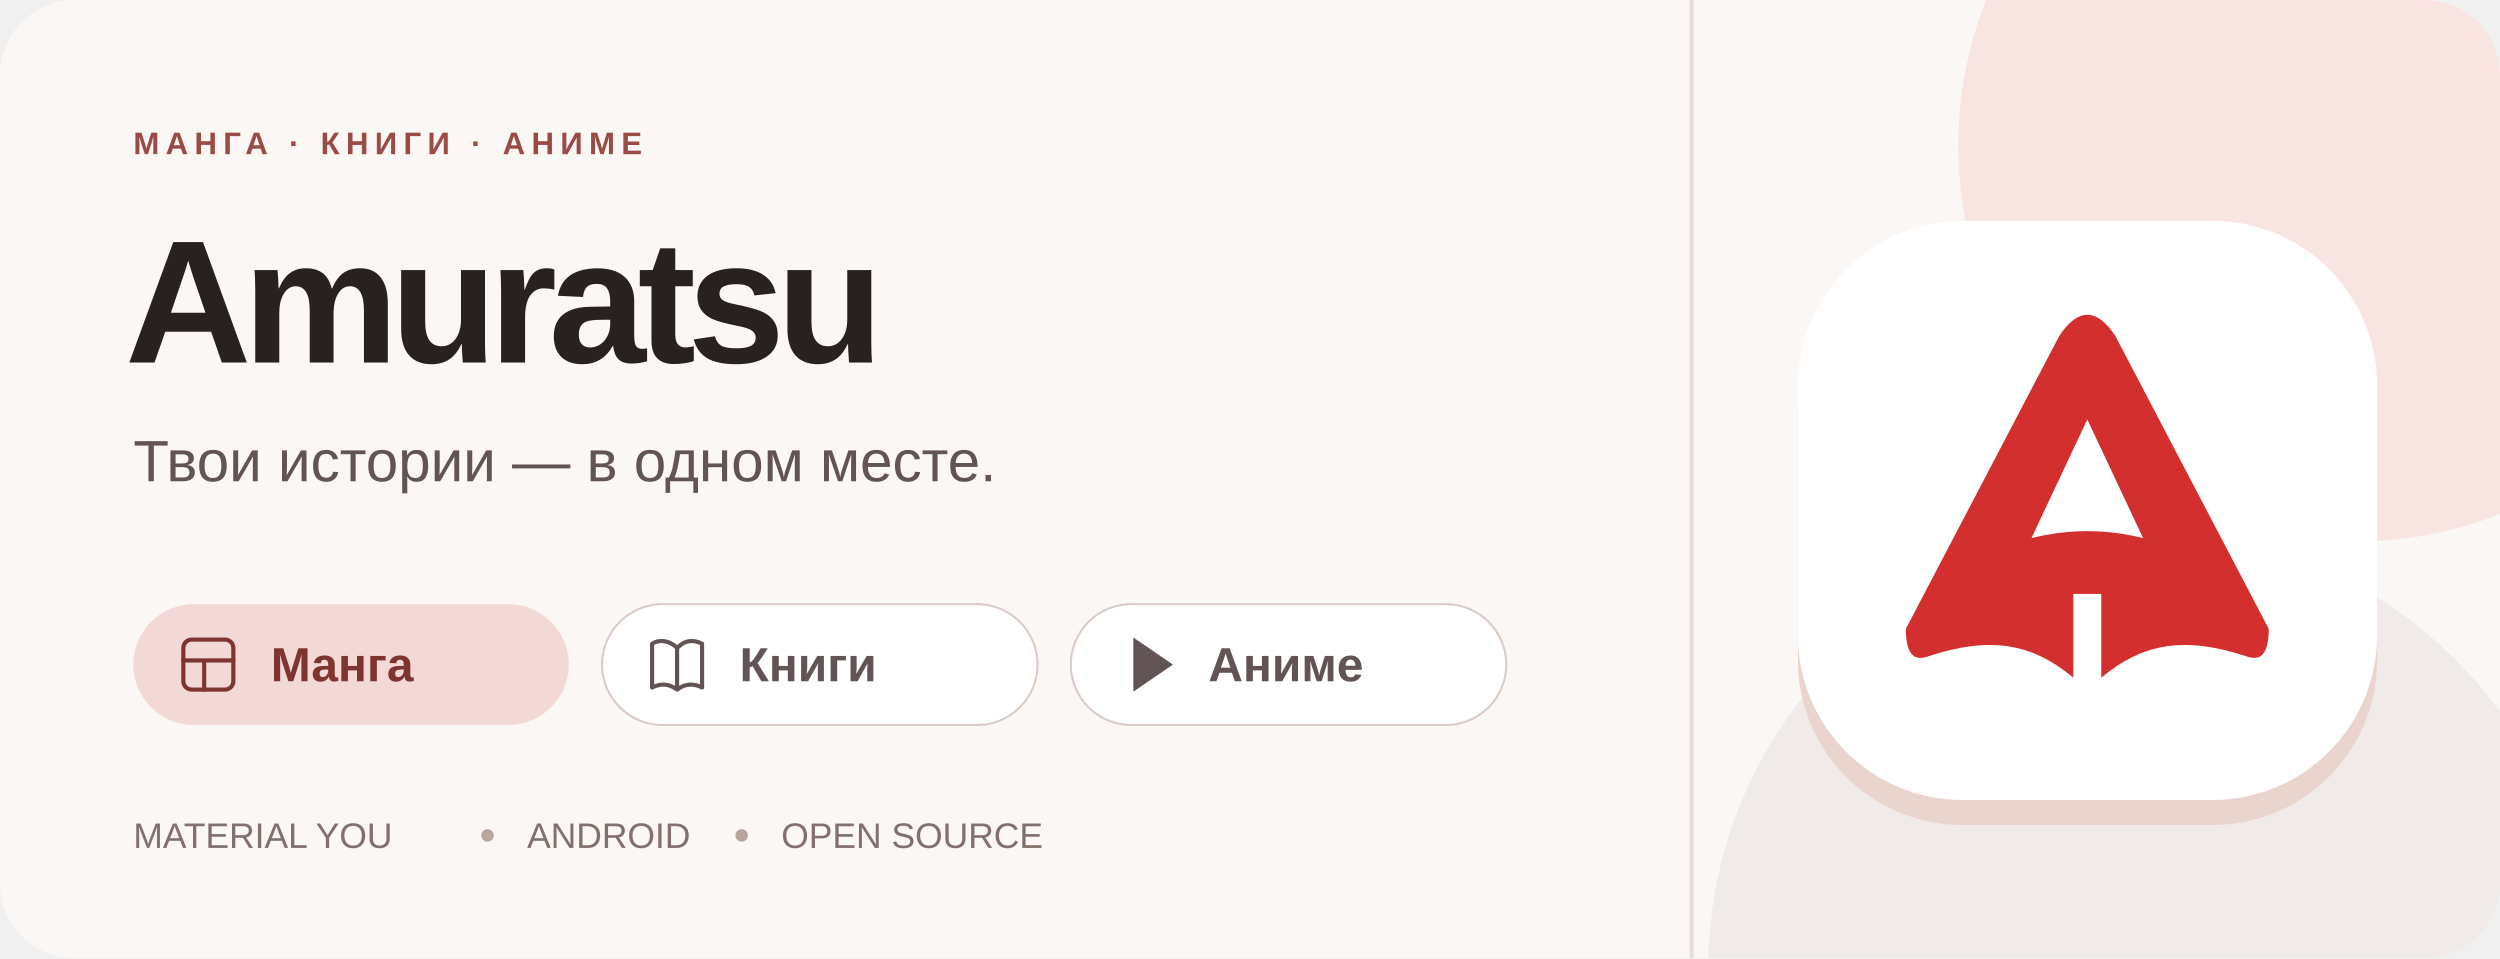
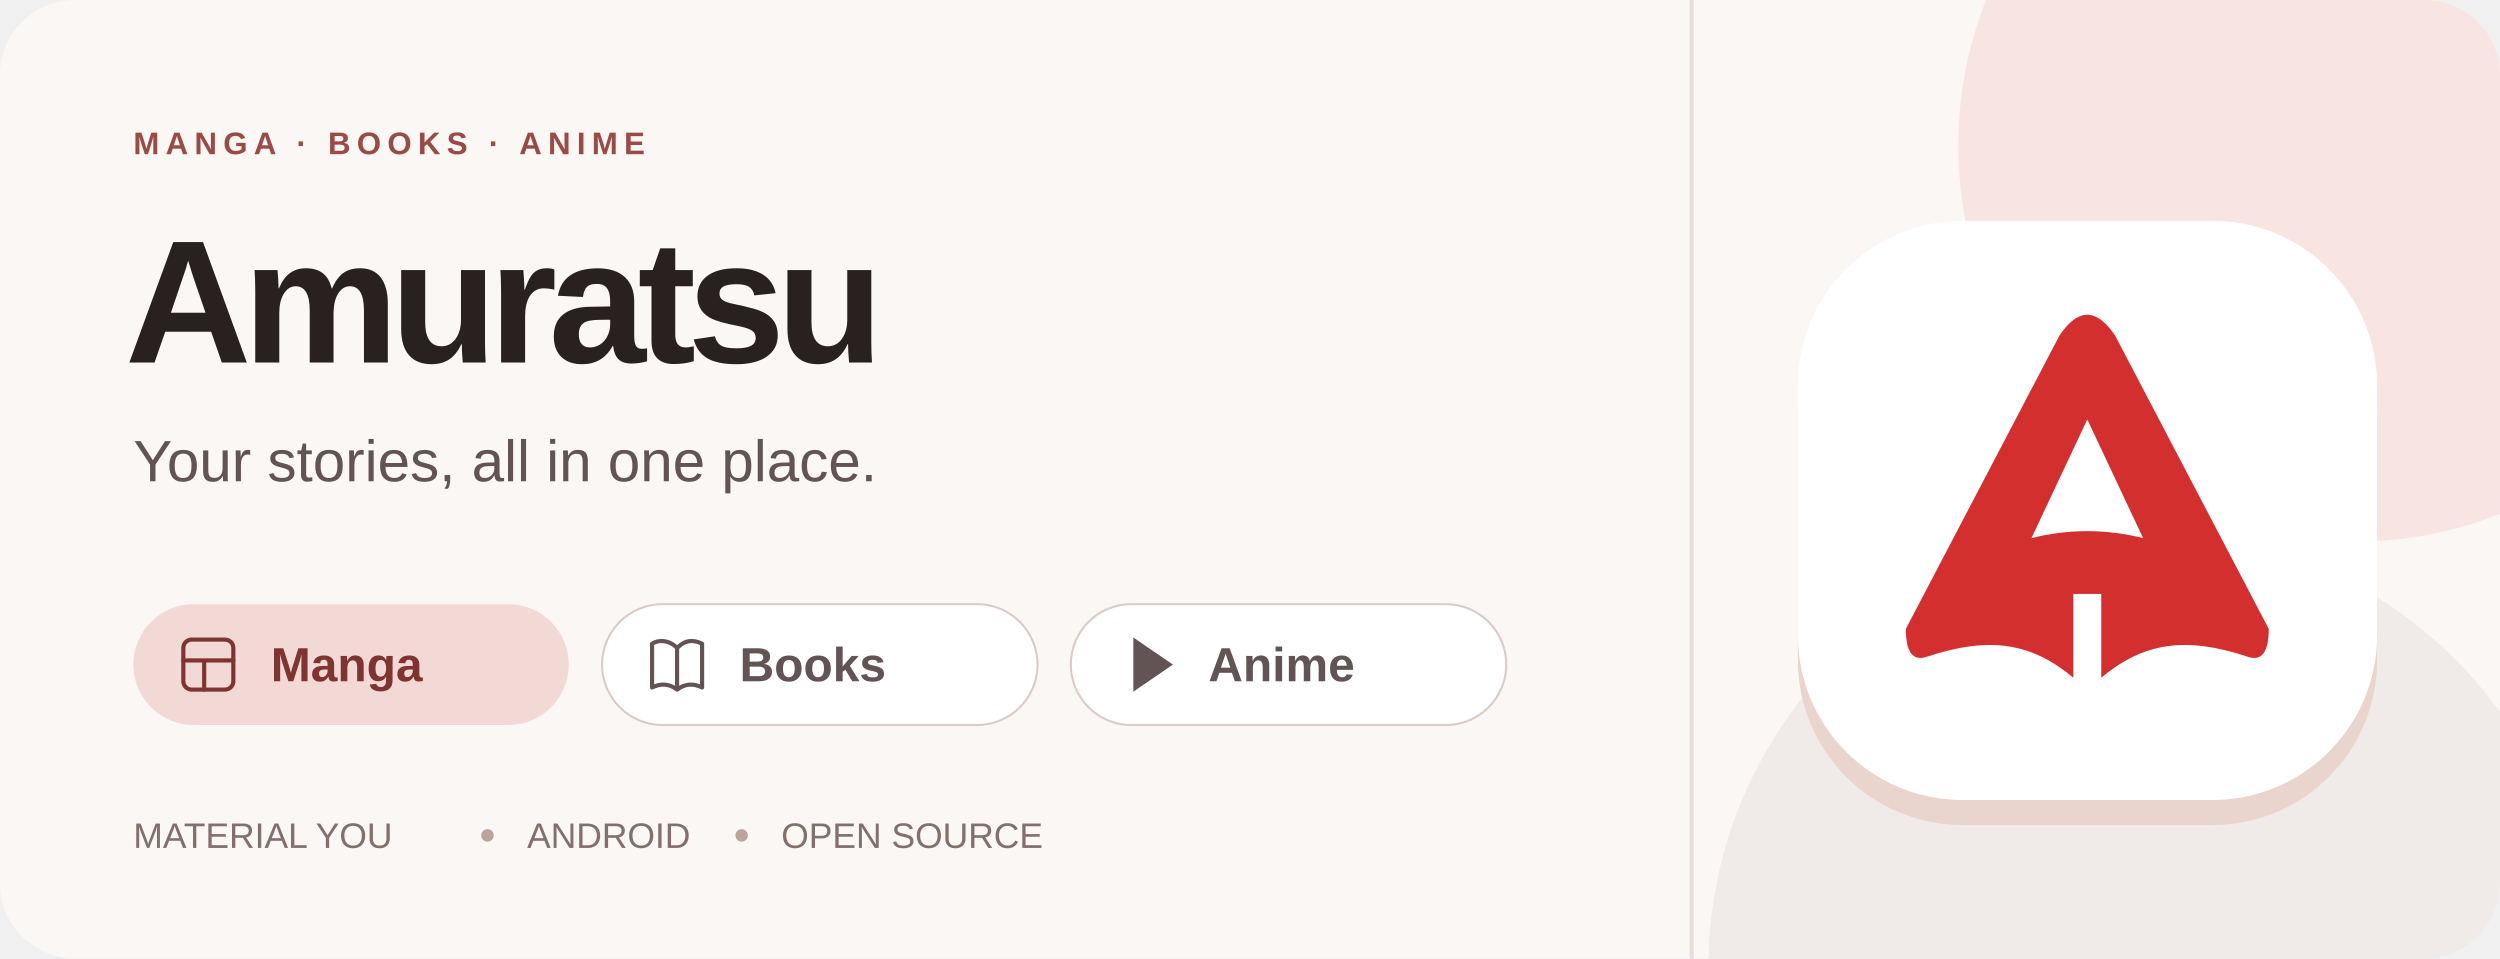
<svg xmlns="http://www.w3.org/2000/svg" width="1200" height="460" viewBox="0 0 1200 460" role="img" aria-labelledby="title desc">
  <defs>
    <clipPath id="canvas">
      <rect width="1200" height="460" rx="36" />
    </clipPath>
  </defs>
  <g clip-path="url(#canvas)">
    <rect width="1200" height="460" fill="#FBF7F5" />
    <circle cx="1130" cy="70" r="190" fill="#F8E5E1" />
    <circle cx="1030" cy="465" r="210" fill="#F0EAE8" />
    <path d="M812 0V460" stroke="#E8DDDA" stroke-width="2" />
    <g font-family="Arial, Helvetica, sans-serif">
-       <text x="64" y="74" fill="#9B4B45" font-size="15" font-weight="700" letter-spacing="3">МАНГА · КНИГИ · АНИМЕ</text>
+       <text x="64" y="74" fill="#9B4B45" font-size="15" font-weight="700" letter-spacing="3">MANGA · BOOKS · ANIME</text>
      <text x="60" y="174" fill="#292020" font-size="84" font-weight="700" letter-spacing="-4">Amuratsu</text>
-       <text x="64" y="231" fill="#625454" font-size="28">Твои истории — в одном месте.</text>
+       <text x="64" y="231" fill="#625454" font-size="28">Your stories, all in one place.</text>
      <rect x="64" y="290" width="209" height="58" rx="29" fill="#F3D9D5" />
      <g transform="translate(88 307)" fill="none" stroke="#7E3430" stroke-width="2" stroke-linecap="round" stroke-linejoin="round">
        <rect width="24" height="24" rx="4" />
        <path d="M0 10H24M10 10V24" />
      </g>
-       <text x="130" y="327" fill="#7E3430" font-size="23" font-weight="700">Манга</text>
+       <text x="130" y="327" fill="#7E3430" font-size="23" font-weight="700">Manga</text>
      <rect x="289" y="290" width="209" height="58" rx="29" fill="#FFFFFF" stroke="#DACBC7" />
      <g transform="translate(313 307)" fill="none" stroke="#625454" stroke-width="2" stroke-linecap="round" stroke-linejoin="round">
        <path d="M12 4C8 0 3 0 0 2V23C4 21 8 21 12 24C16 21 20 21 24 23V2C20 0 16 0 12 4ZM12 4V24" />
      </g>
-       <text x="355" y="327" fill="#625454" font-size="23" font-weight="700">Книги</text>
+       <text x="355" y="327" fill="#625454" font-size="23" font-weight="700">Books</text>
      <rect x="514" y="290" width="209" height="58" rx="29" fill="#FFFFFF" stroke="#DACBC7" />
      <path d="M544 306L563 319L544 332Z" fill="#625454" />
-       <text x="580" y="327" fill="#625454" font-size="23" font-weight="700">Аниме</text>
+       <text x="580" y="327" fill="#625454" font-size="23" font-weight="700">Anime</text>
      <text x="64" y="407" fill="#82706C" font-size="17">MATERIAL YOU</text>
      <circle cx="234" cy="401" r="3" fill="#B9A49E" />
      <text x="253" y="407" fill="#82706C" font-size="17">ANDROID</text>
      <circle cx="356" cy="401" r="3" fill="#B9A49E" />
      <text x="375" y="407" fill="#82706C" font-size="17">OPEN SOURCE</text>
    </g>
    <rect x="863" y="118" width="278" height="278" rx="79" fill="#E9D4CE" />
    <rect x="863" y="106" width="278" height="278" rx="79" fill="#FFFFFF" />
    <g transform="translate(821 64) scale(3.35)">
      <path fill="#D32F2F" fill-rule="evenodd" d="M50 29 Q54 23 58 29 L80 71 Q80 76 77 75 C68 72 62 73 56 78 L56 66 L52 66 L52 78 C46 73 40 72 31 75 Q28 76 28 71 Z M54 41 L46 58 Q54 56 62 58 Z" />
    </g>
  </g>
</svg>
